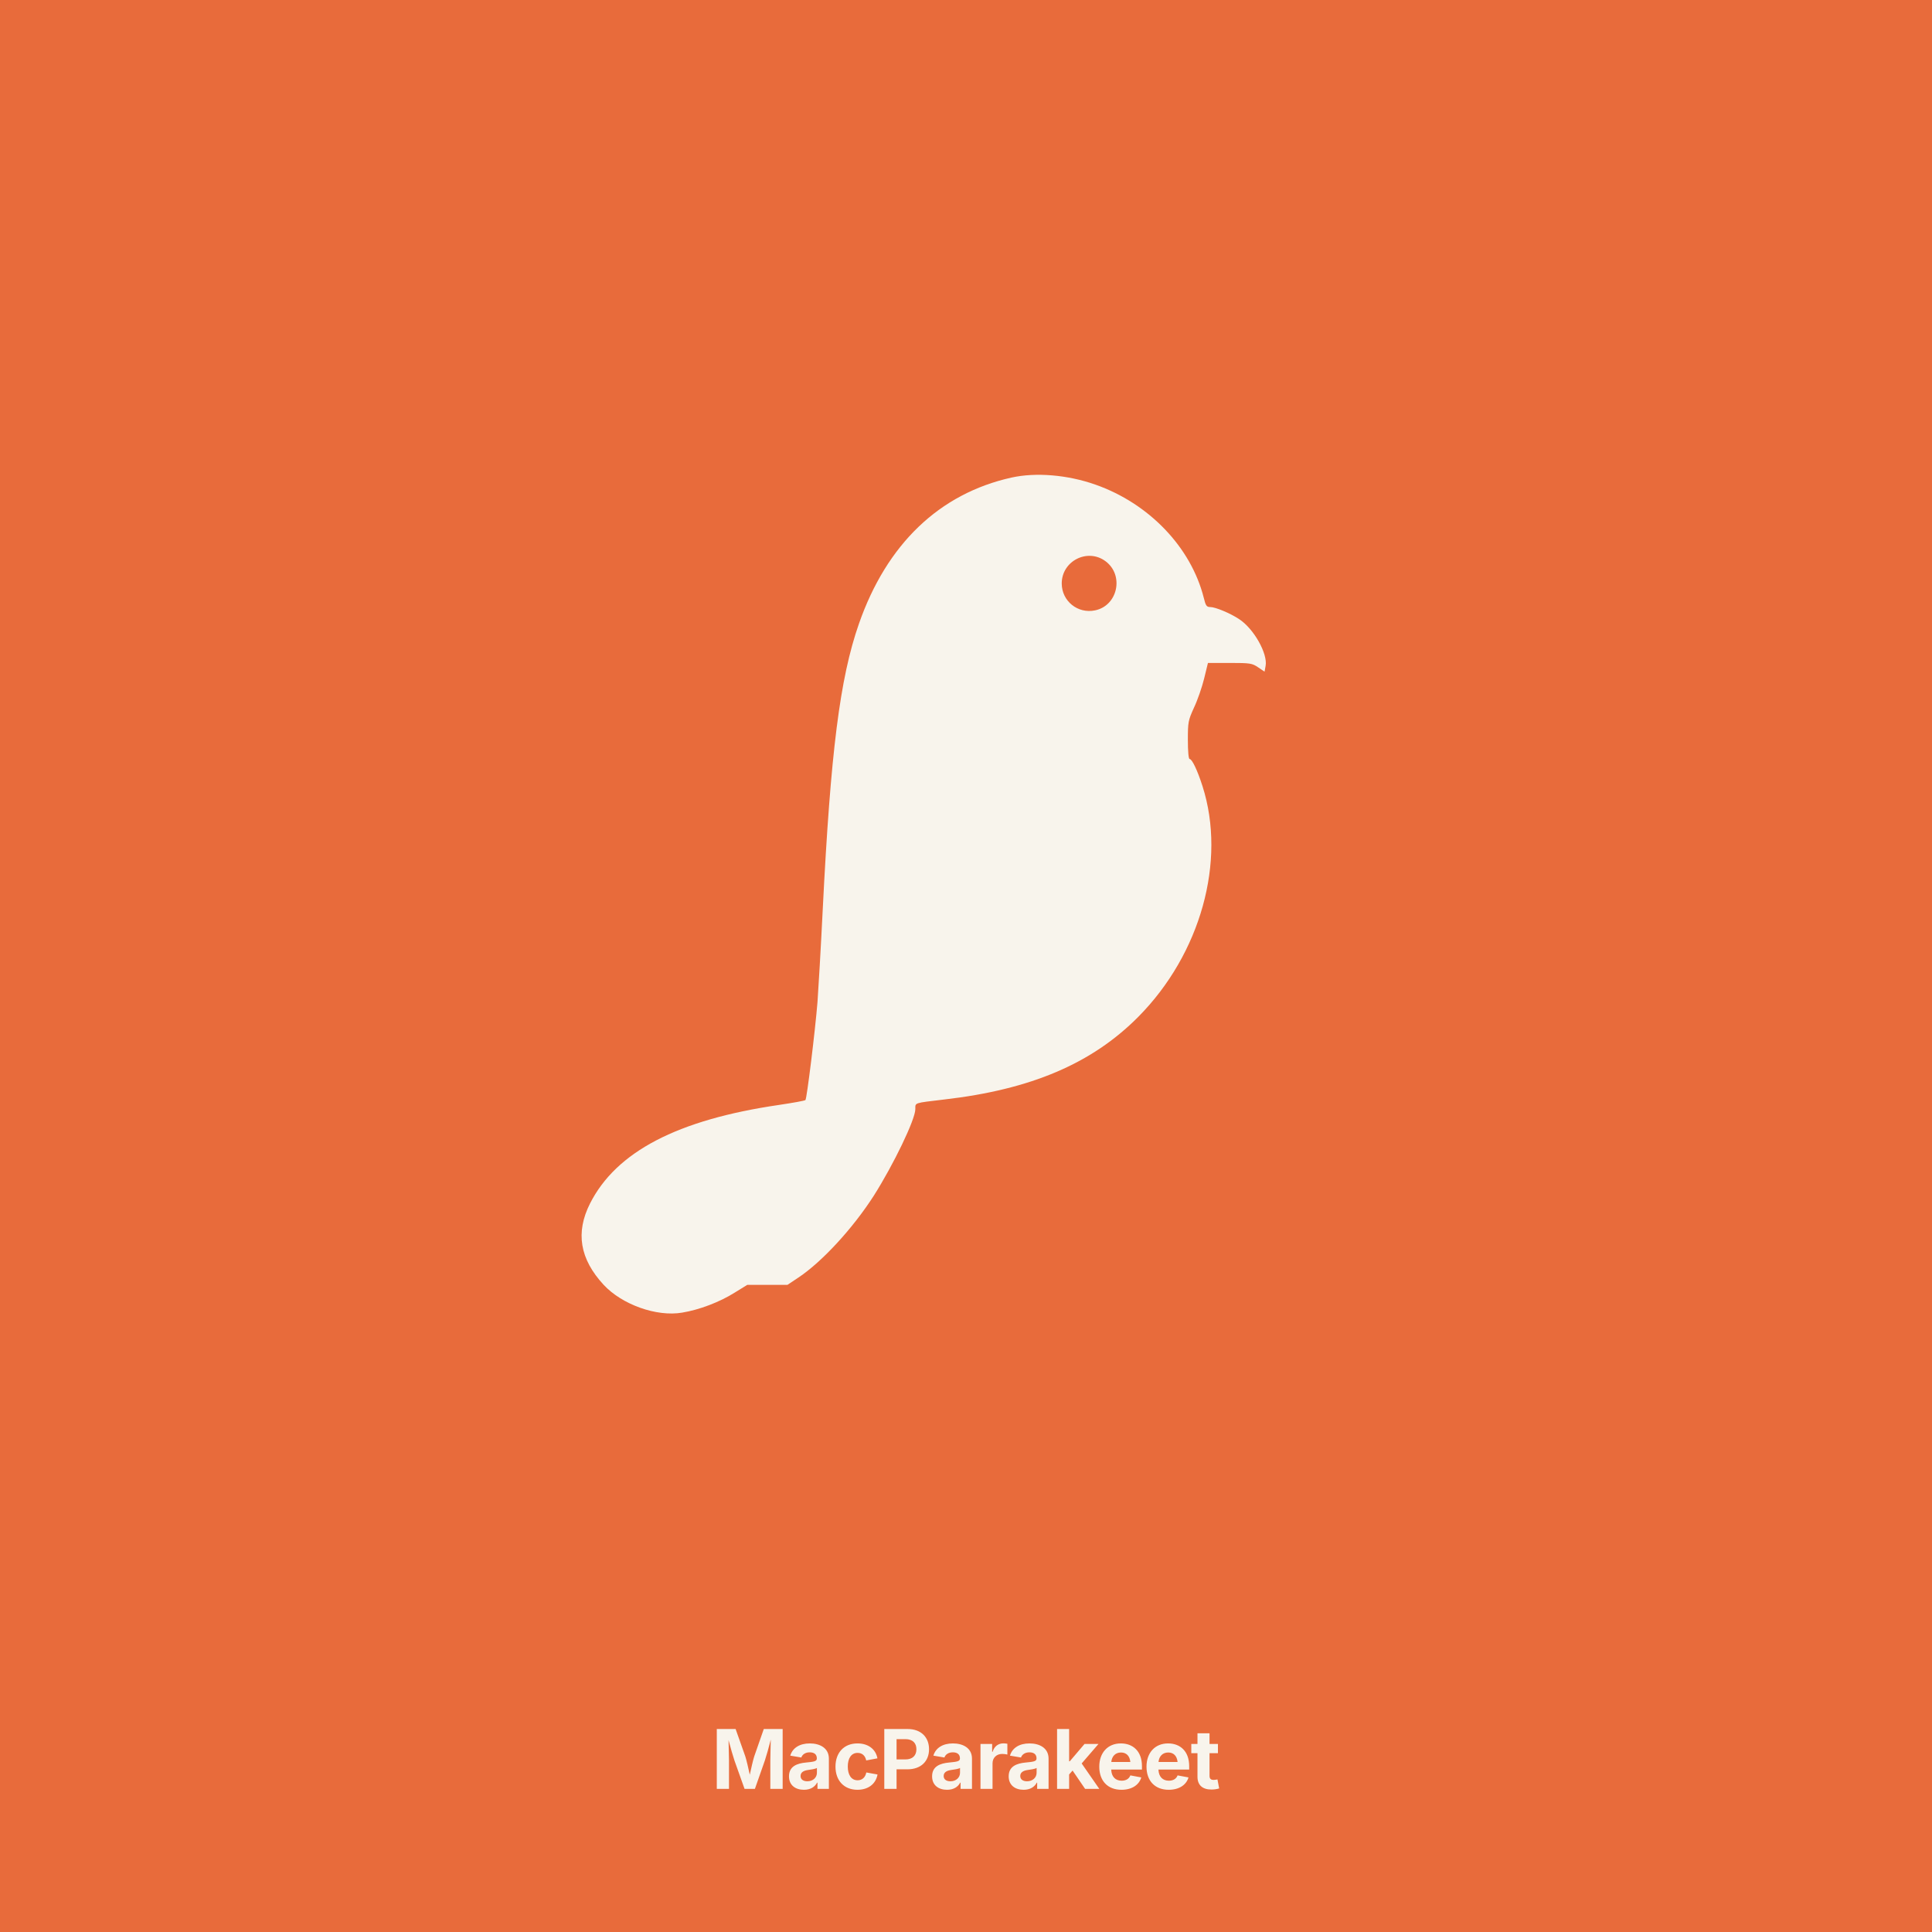
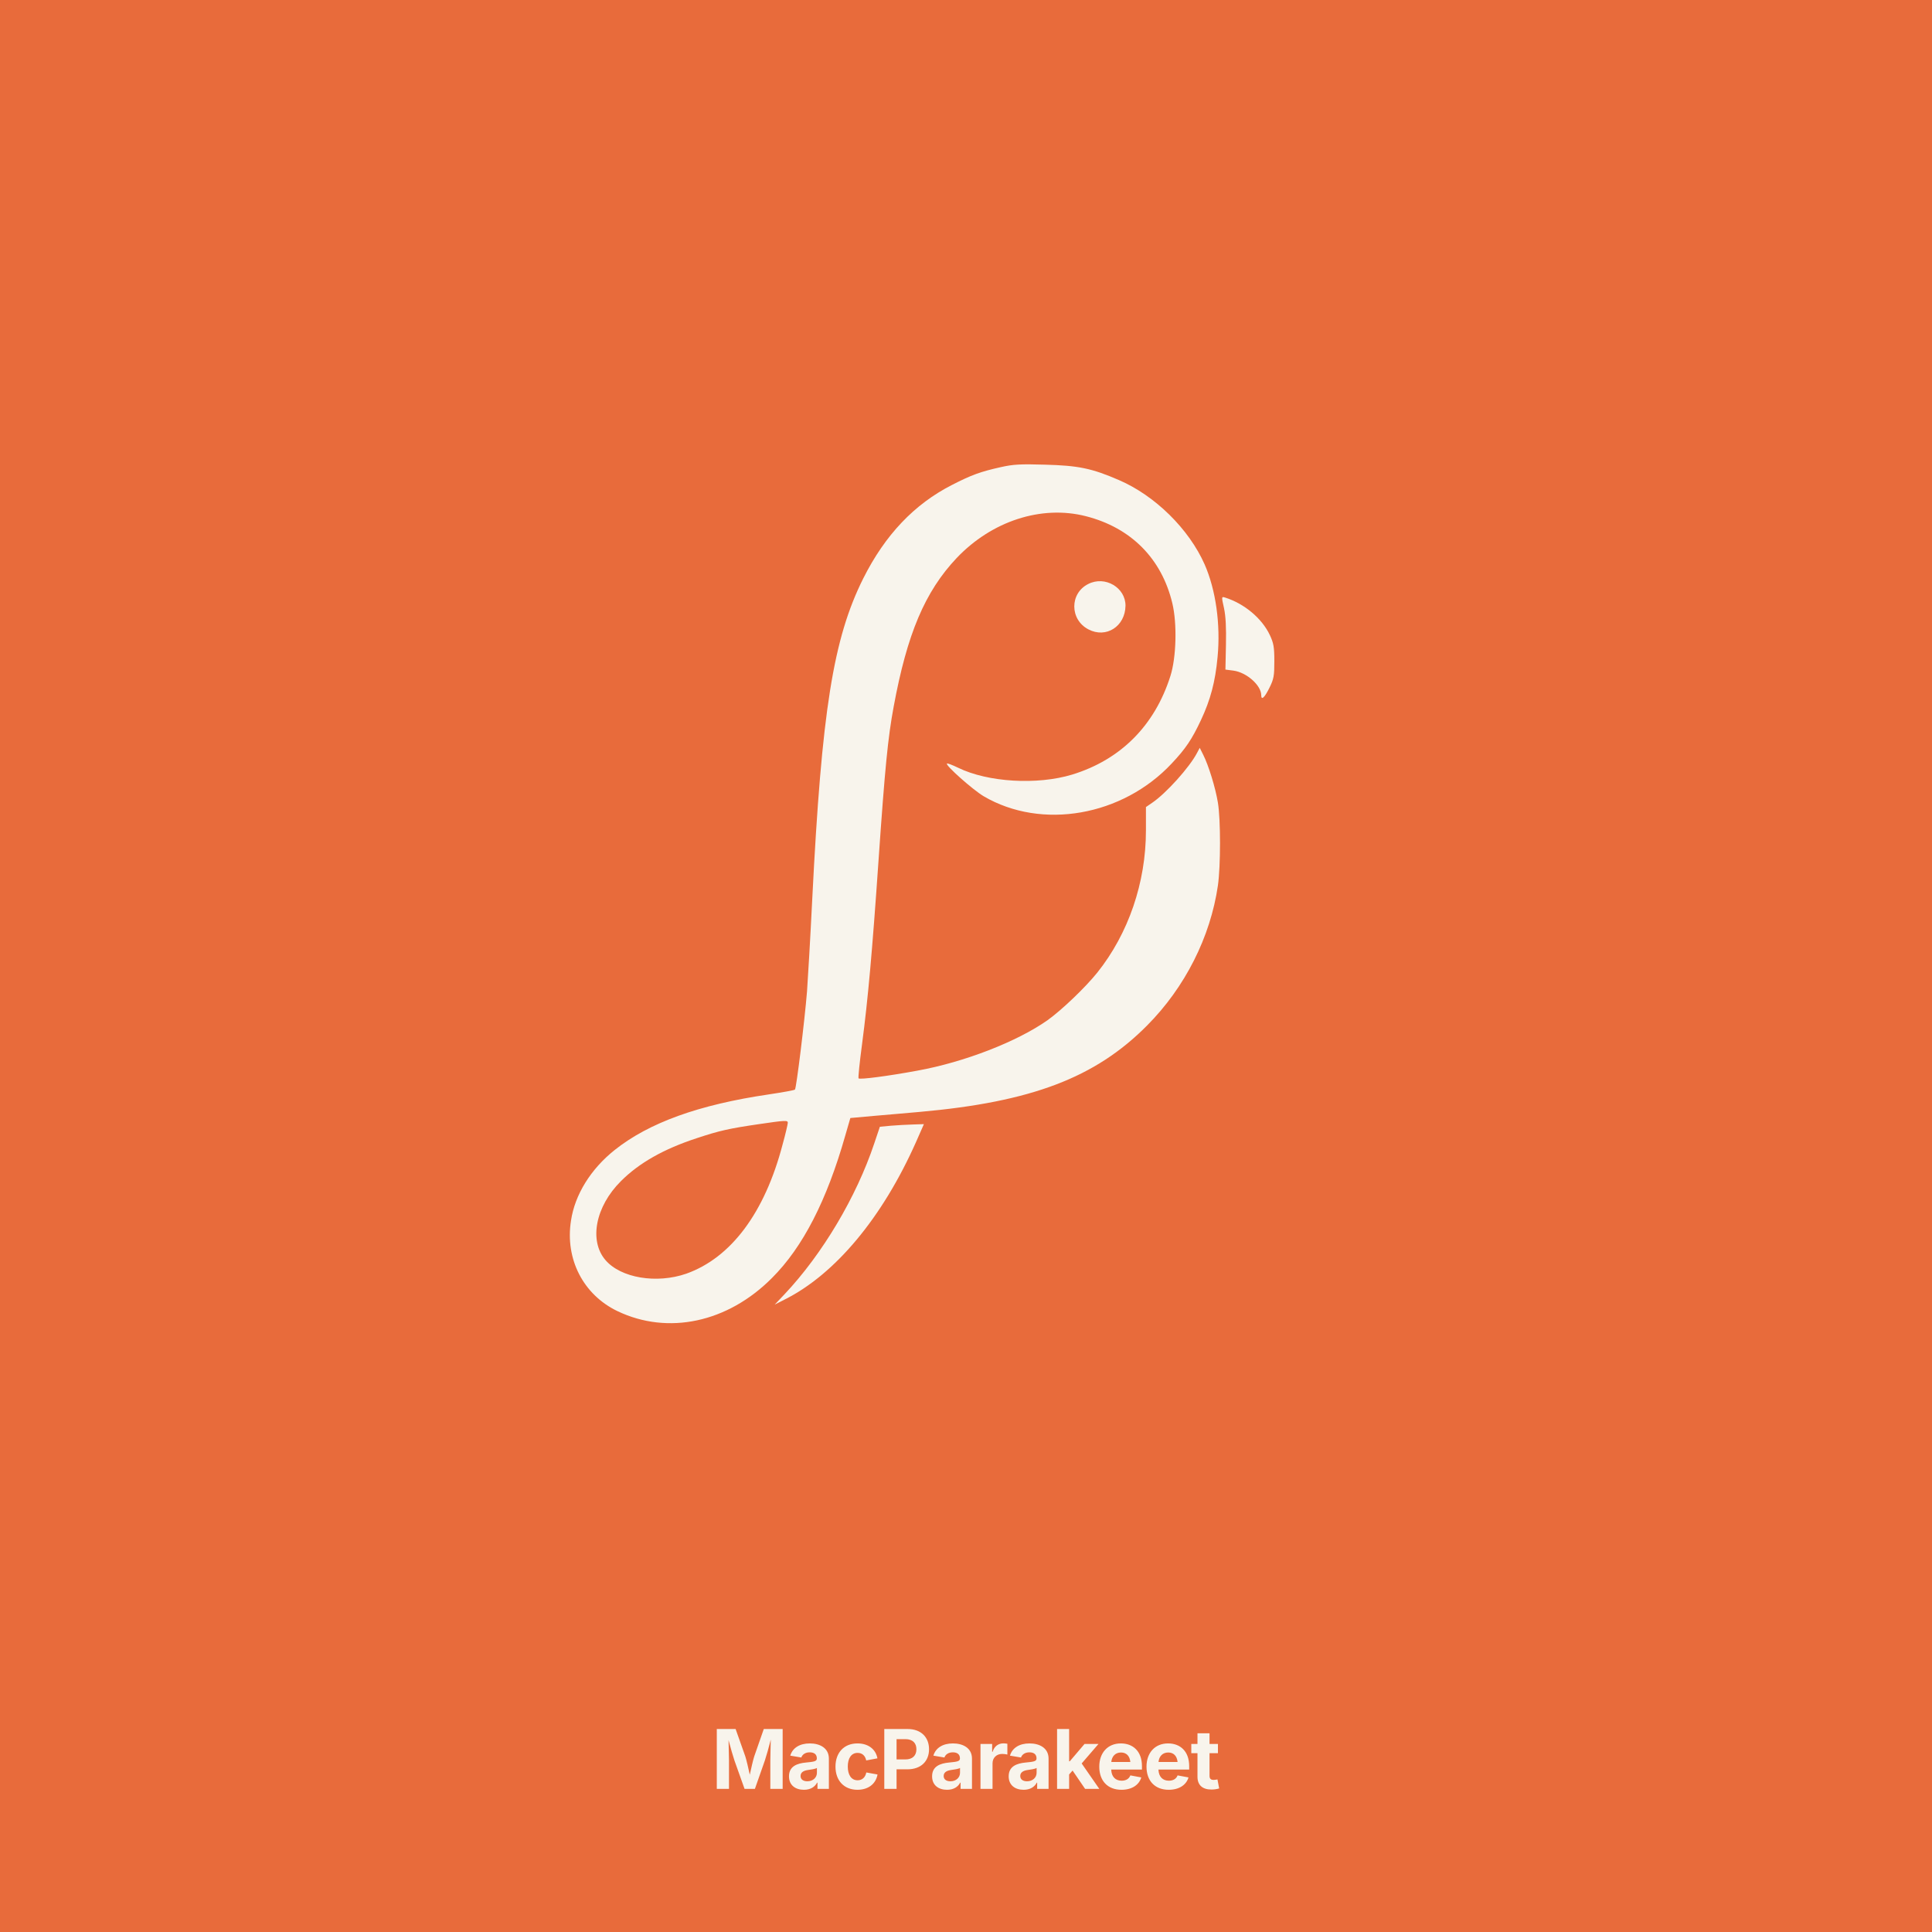
<svg xmlns="http://www.w3.org/2000/svg" viewBox="0 0 1080 1080" role="img" aria-label="MacParakeet">
  <defs>
    <symbol id="bird" viewBox="0 0 1024 1024" preserveAspectRatio="xMidYMid meet">
-       <path fill="currentColor" fill-rule="evenodd" d="M 538.0 252.9 c -41.3 9.2 -71.4 38.1 -87.3 83.7 -10.9 31.2 -16.2 73.4 -20.7 163.4 -1.1 22.3 -2.5 46.1 -3.0 53.0 -1.4 17.2 -6.1 55.3 -6.9 56.2 -0.3 0.4 -7.1 1.6 -15.1 2.8 -58.2 8.5 -93.2 26.8 -108.2 56.4 -8.4 16.6 -5.9 31.8 7.8 46.6 10.5 11.3 30.3 18.4 44.9 15.9 9.8 -1.6 21.4 -6.0 30.0 -11.4 l 7.3 -4.5 11.5 -0.0 11.5 -0.0 6.3 -4.2 c 13.5 -9.0 31.1 -28.1 43.1 -46.8 11.3 -17.8 23.8 -43.7 23.8 -49.6 0.0 -3.8 -1.0 -3.4 16.5 -5.5 49.7 -5.7 84.6 -20.6 111.1 -47.3 35.7 -36.0 50.5 -89.1 36.8 -132.0 -2.9 -9.1 -6.0 -15.6 -7.4 -15.6 -0.6 -0.0 -1.0 -4.4 -1.0 -10.9 0.0 -10.3 0.2 -11.2 3.5 -18.5 2.0 -4.2 4.6 -11.7 5.8 -16.6 l 2.2 -9.0 12.5 -0.0 c 11.7 -0.0 12.8 0.2 16.2 2.5 l 3.7 2.5 0.6 -3.3 c 1.3 -7.0 -6.8 -21.4 -15.2 -26.8 -5.1 -3.4 -13.6 -6.9 -16.5 -6.9 -2.1 -0.0 -2.6 -0.8 -3.7 -5.3 -7.3 -28.9 -31.3 -54.0 -62.1 -64.8 -15.9 -5.6 -34.0 -7.1 -48.0 -4.0 z m 53.9 47.9 c 10.7 8.0 7.0 25.4 -6.0 28.1 -9.9 2.1 -19.1 -5.3 -19.1 -15.4 0.0 -12.9 14.8 -20.4 25.1 -12.7 z" />
+       <path fill="currentColor" fill-rule="evenodd" d="M 532.0 246.9 c -11.7 2.6 -16.9 4.5 -28.0 10.2 -21.6 11.0 -38.3 28.6 -50.8 53.5 -17.2 34.4 -23.8 75.8 -29.2 183.4 -1.1 22.3 -2.5 46.1 -3.0 53.0 -1.4 17.2 -6.1 55.3 -6.9 56.2 -0.3 0.4 -7.1 1.6 -15.1 2.8 -40.0 5.9 -68.5 16.2 -88.1 31.8 -13.7 10.9 -22.8 25.6 -25.0 40.4 -3.5 22.0 7.0 42.4 26.5 51.8 29.0 13.9 63.2 6.6 88.6 -19.0 17.6 -17.6 31.3 -44.2 41.9 -81.5 l 2.9 -10.0 13.3 -1.2 c 7.4 -0.6 19.3 -1.7 26.4 -2.3 64.1 -5.7 100.5 -19.6 130.1 -49.4 21.8 -21.9 36.3 -50.7 40.6 -80.2 1.6 -11.3 1.6 -37.7 0.0 -47.4 -1.4 -8.6 -5.4 -21.5 -8.4 -27.4 l -2.0 -4.0 -1.6 3.0 c -4.3 8.2 -17.7 23.1 -25.7 28.5 l -3.5 2.4 0.0 13.4 c 0.0 29.8 -10.0 59.0 -27.8 81.3 -6.9 8.6 -20.3 21.4 -28.5 27.3 -17.5 12.3 -47.6 24.0 -74.6 28.9 -16.8 3.1 -32.9 5.2 -33.6 4.4 -0.3 -0.3 0.6 -9.1 2.0 -19.6 3.4 -25.9 5.8 -52.5 9.4 -104.7 3.7 -53.4 5.4 -70.8 8.7 -88.5 7.7 -41.7 17.9 -65.8 36.0 -85.0 20.1 -21.2 48.5 -30.5 74.0 -24.0 25.9 6.6 43.4 24.3 49.5 49.8 2.8 11.6 2.3 31.1 -1.1 41.7 -9.0 28.4 -28.5 47.9 -56.2 56.4 -20.1 6.1 -48.3 4.4 -65.3 -3.9 -3.3 -1.6 -6.2 -2.7 -6.4 -2.4 -1.0 1.0 14.8 15.0 21.0 18.7 33.2 19.5 79.5 11.4 107.7 -18.8 7.9 -8.4 11.5 -13.7 16.7 -24.8 5.4 -11.5 8.2 -21.9 9.5 -36.0 1.8 -18.8 -1.0 -38.5 -7.4 -53.1 -9.0 -20.3 -28.4 -39.4 -49.1 -48.3 -15.5 -6.7 -23.1 -8.3 -42.5 -8.8 -13.7 -0.4 -17.9 -0.2 -25.0 1.4 z m -122.0 375.3 c 0.0 0.7 -1.3 6.4 -3.0 12.5 -10.2 39.0 -29.5 64.8 -55.1 73.9 -17.0 5.9 -37.5 2.5 -46.3 -7.8 -9.5 -11.1 -5.7 -30.7 8.9 -45.2 10.4 -10.4 24.5 -18.4 43.5 -24.6 13.0 -4.3 18.4 -5.5 35.5 -8.0 15.0 -2.2 16.5 -2.3 16.5 -0.8 z" />
+       <path fill="currentColor" d="M 582.0 313.8 c -10.7 5.3 -10.7 20.4 0.1 26.0 10.1 5.3 21.0 -1.7 21.2 -13.5 0.1 -10.4 -11.7 -17.4 -21.3 -12.5 z" />
+       <path fill="currentColor" d="M 659.7 327.7 c 1.0 4.7 1.3 11.2 1.1 21.0 l -0.3 14.1 4.6 0.6 c 7.5 1.0 15.9 8.4 15.9 14.1 0.0 3.1 1.9 1.4 4.7 -4.3 2.5 -5.0 2.8 -6.8 2.8 -15.2 0.0 -8.1 -0.4 -10.3 -2.6 -15.0 -4.5 -9.5 -14.5 -17.9 -25.5 -21.4 -2.2 -0.7 -2.2 -0.6 -0.7 6.1 z" />
+       <path fill="currentColor" d="M 469.1 623.9 l -6.4 0.6 -3.2 9.5 c -10.2 30.6 -29.7 63.4 -51.4 86.4 l -5.6 5.9 5.5 -2.8 c 29.1 -14.5 56.2 -47.0 75.5 -90.5 l 4.4 -10.0 -6.2 0.2 c -3.4 0.1 -9.1 0.4 -12.6 0.7 z" />
    </symbol>
  </defs>
  <rect width="1080" height="1080" fill="#E86B3B" />
  <use href="#bird" x="40" y="20" width="1000" height="1000" color="#F8F4EC" />
  <g font-family="-apple-system, 'SF Pro Display', 'Helvetica Neue', sans-serif" fill="#F8F4EC">
    <text x="540" y="1000" font-size="46" font-weight="700" letter-spacing="-1" text-anchor="middle">MacParakeet</text>
  </g>
</svg>
